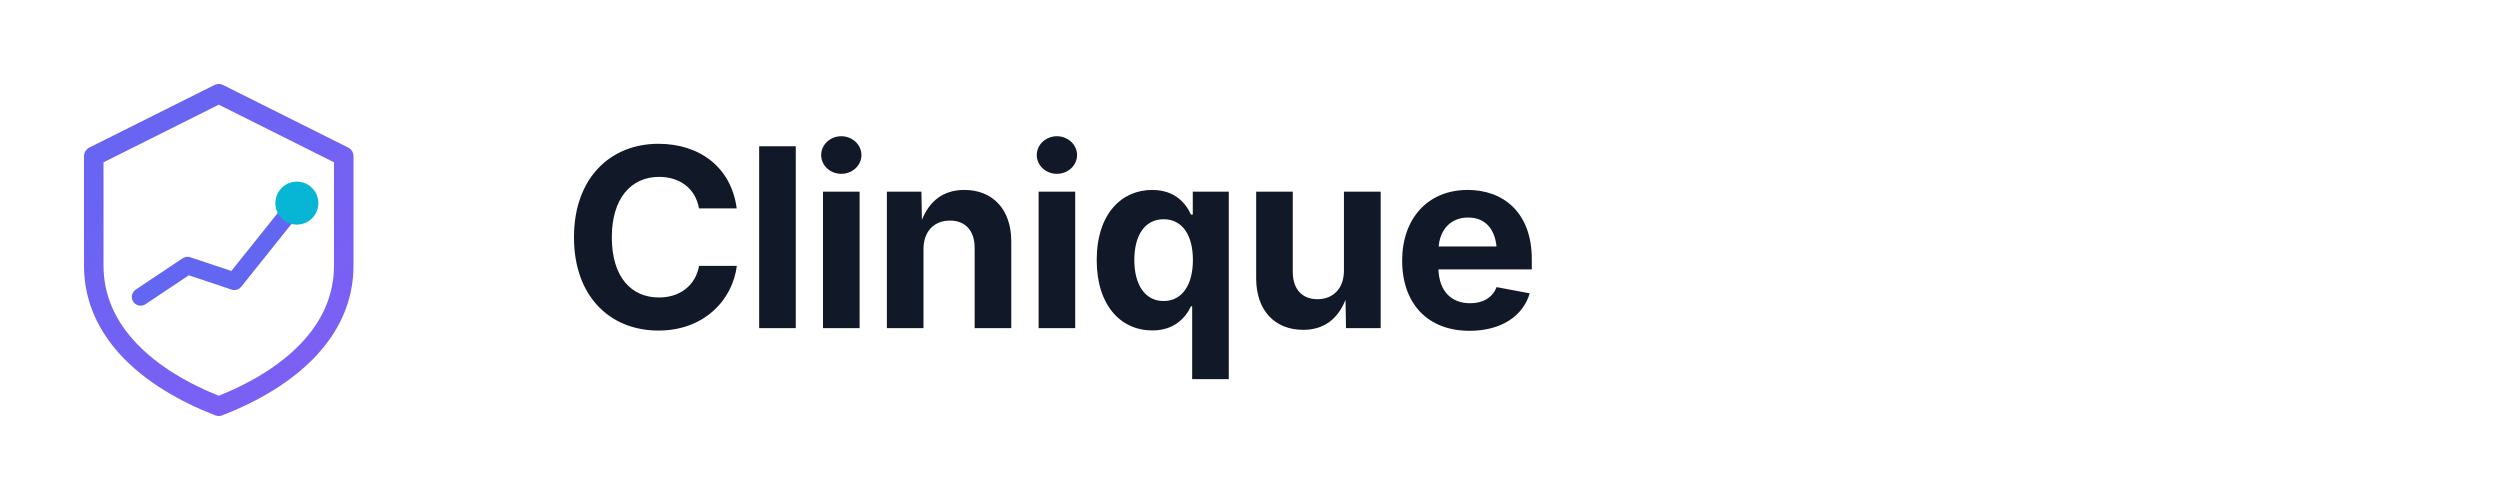
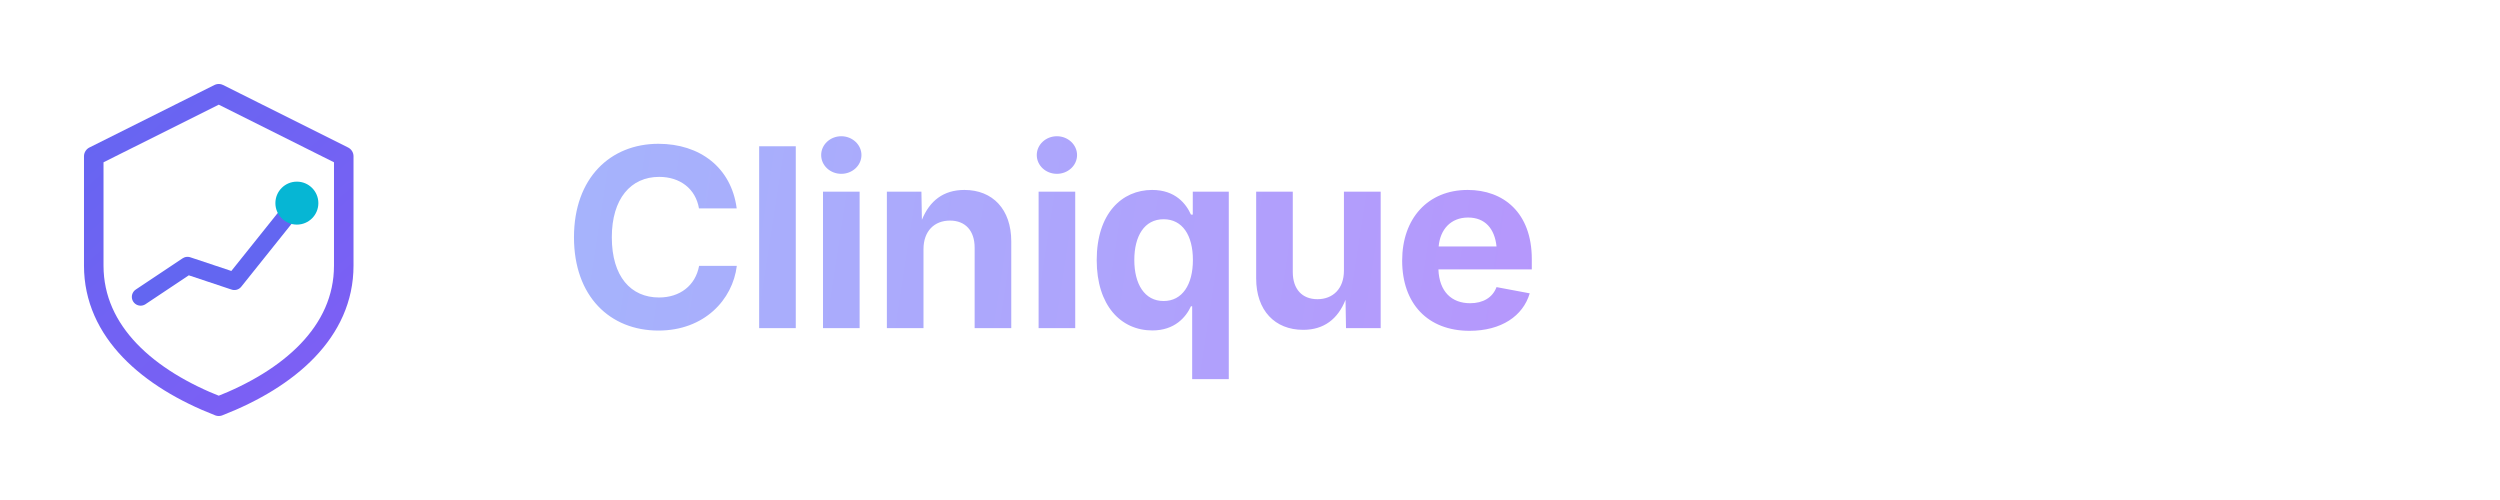
<svg xmlns="http://www.w3.org/2000/svg" viewBox="0 0 320 64" role="img" aria-label="Clinique">
  <defs>
    <linearGradient id="shield" x1="4" y1="4" x2="52" y2="60" gradientUnits="userSpaceOnUse">
      <stop stop-color="#6366f1" />
      <stop offset="1" stop-color="#8b5cf6" />
+     </linearGradient>
+     <linearGradient id="wordmark" x1="72" y1="16" x2="280" y2="48" gradientUnits="userSpaceOnUse">
+       <stop stop-color="#a5b4fc" />
+       <stop offset="1" stop-color="#c084fc" />
    </linearGradient>
  </defs>
  <g transform="translate(4 8) scale(1)">
    <path fill="none" stroke="url(#shield)" stroke-width="2.5" stroke-linejoin="round" d="M24 4 L40 12 V26 C40 34.5 33 40.5 24 44 C15 40.5 8 34.5 8 26 V12 Z" />
    <polyline fill="none" stroke="#6366f1" stroke-width="2.25" stroke-linecap="round" stroke-linejoin="round" points="14,30 20,26 26,28 34,18" />
    <circle cx="34" cy="18" r="2.75" fill="#06b6d4" />
  </g>
-   <text x="72" y="42" font-family="Inter, system-ui, -apple-system, Segoe UI, sans-serif" font-size="32" font-weight="700" fill="#111827" letter-spacing="-0.5">Clinique</text>
+   <text x="72" y="42" font-family="Inter, system-ui, -apple-system, Segoe UI, sans-serif" font-size="32" font-weight="700" fill="url(#wordmark)" letter-spacing="-0.5">Clinique</text>
</svg>
